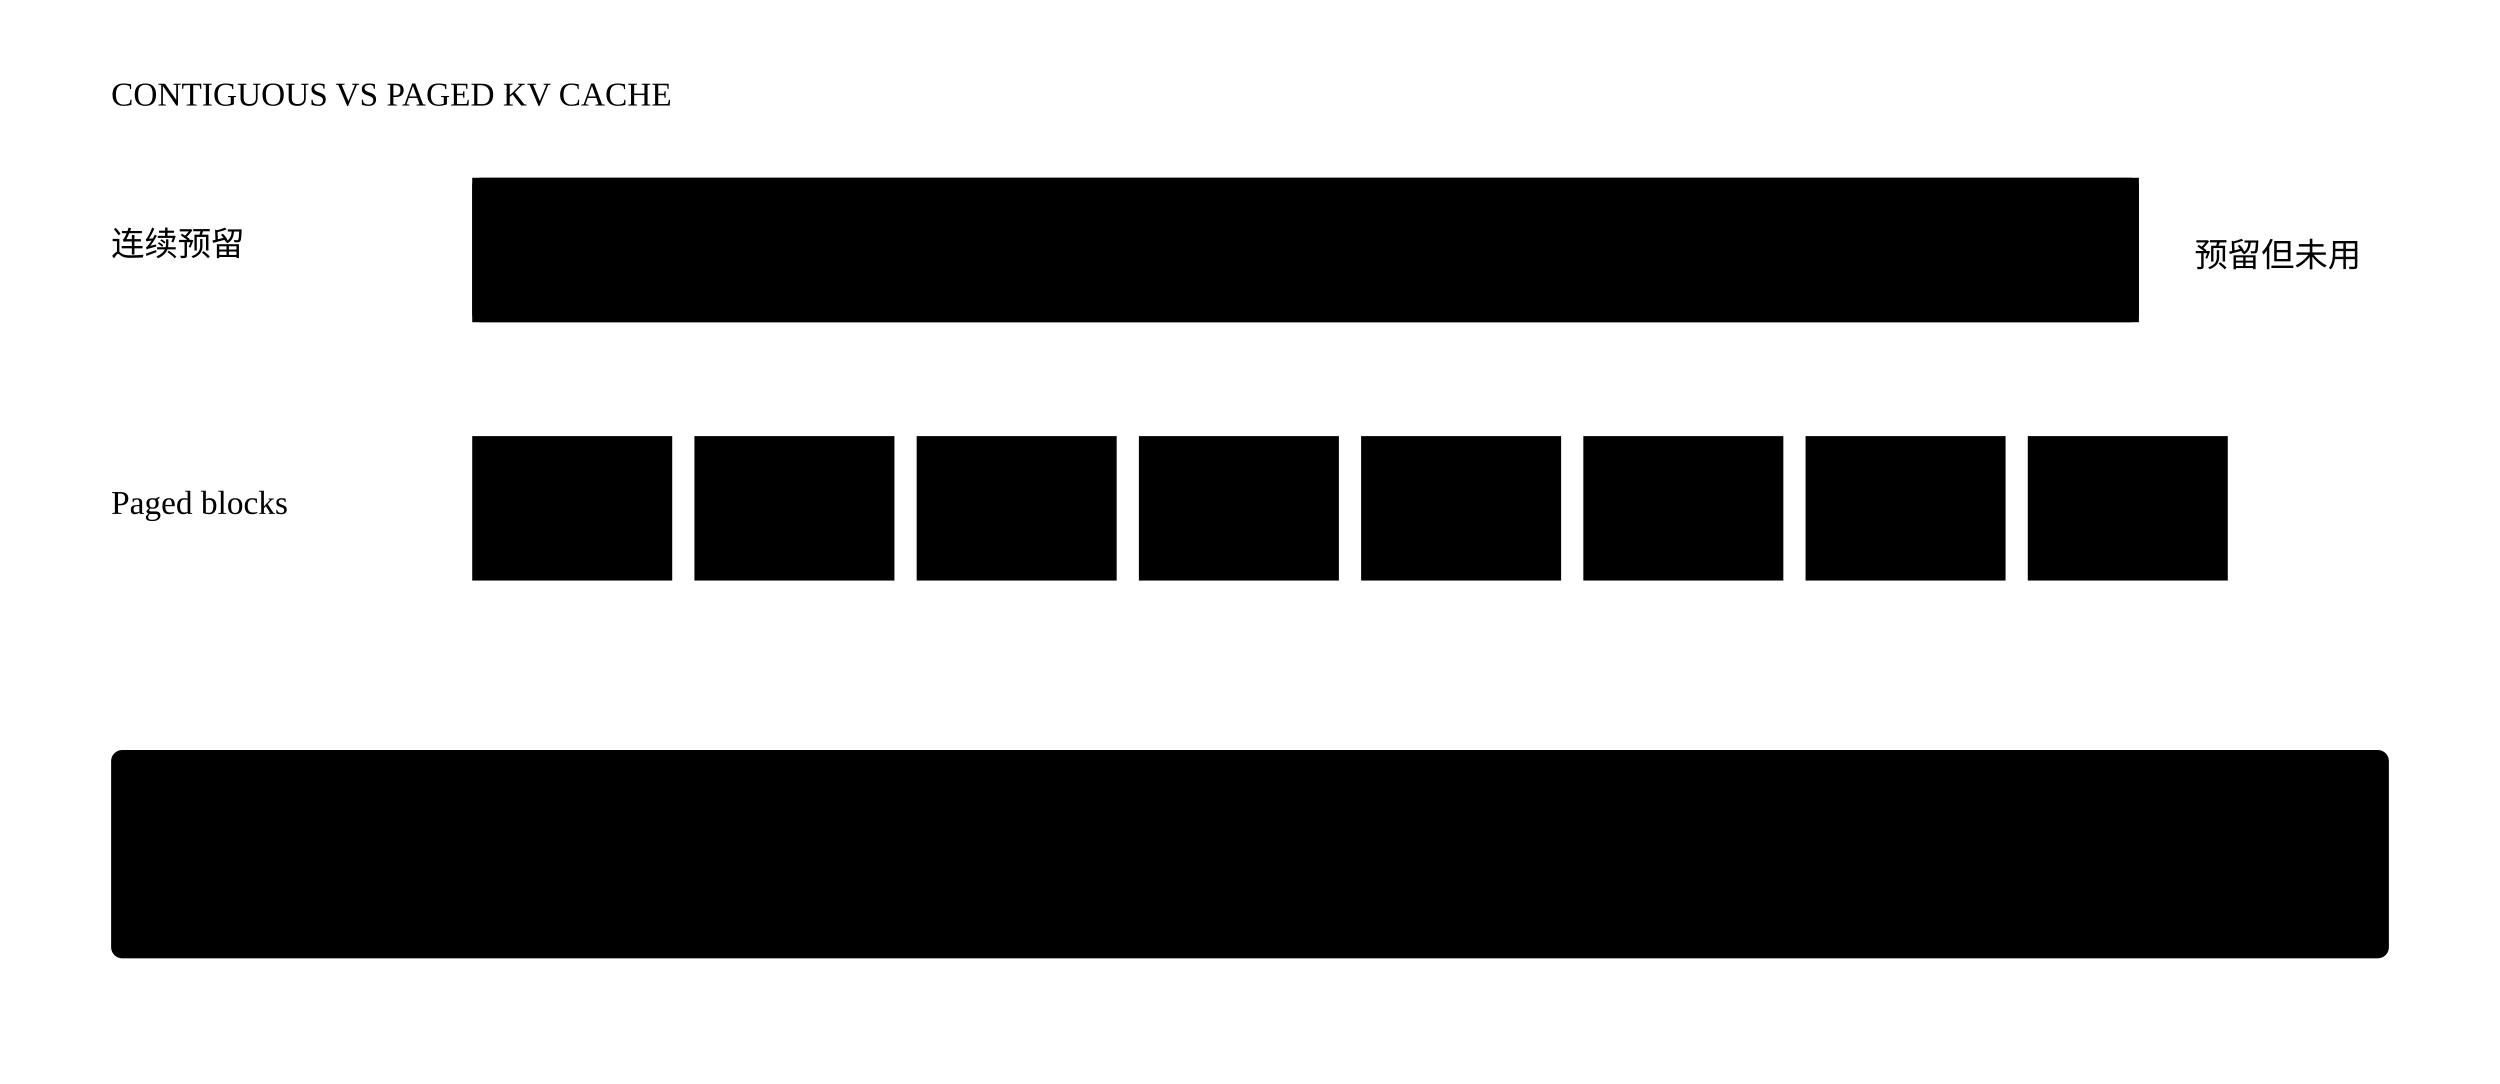
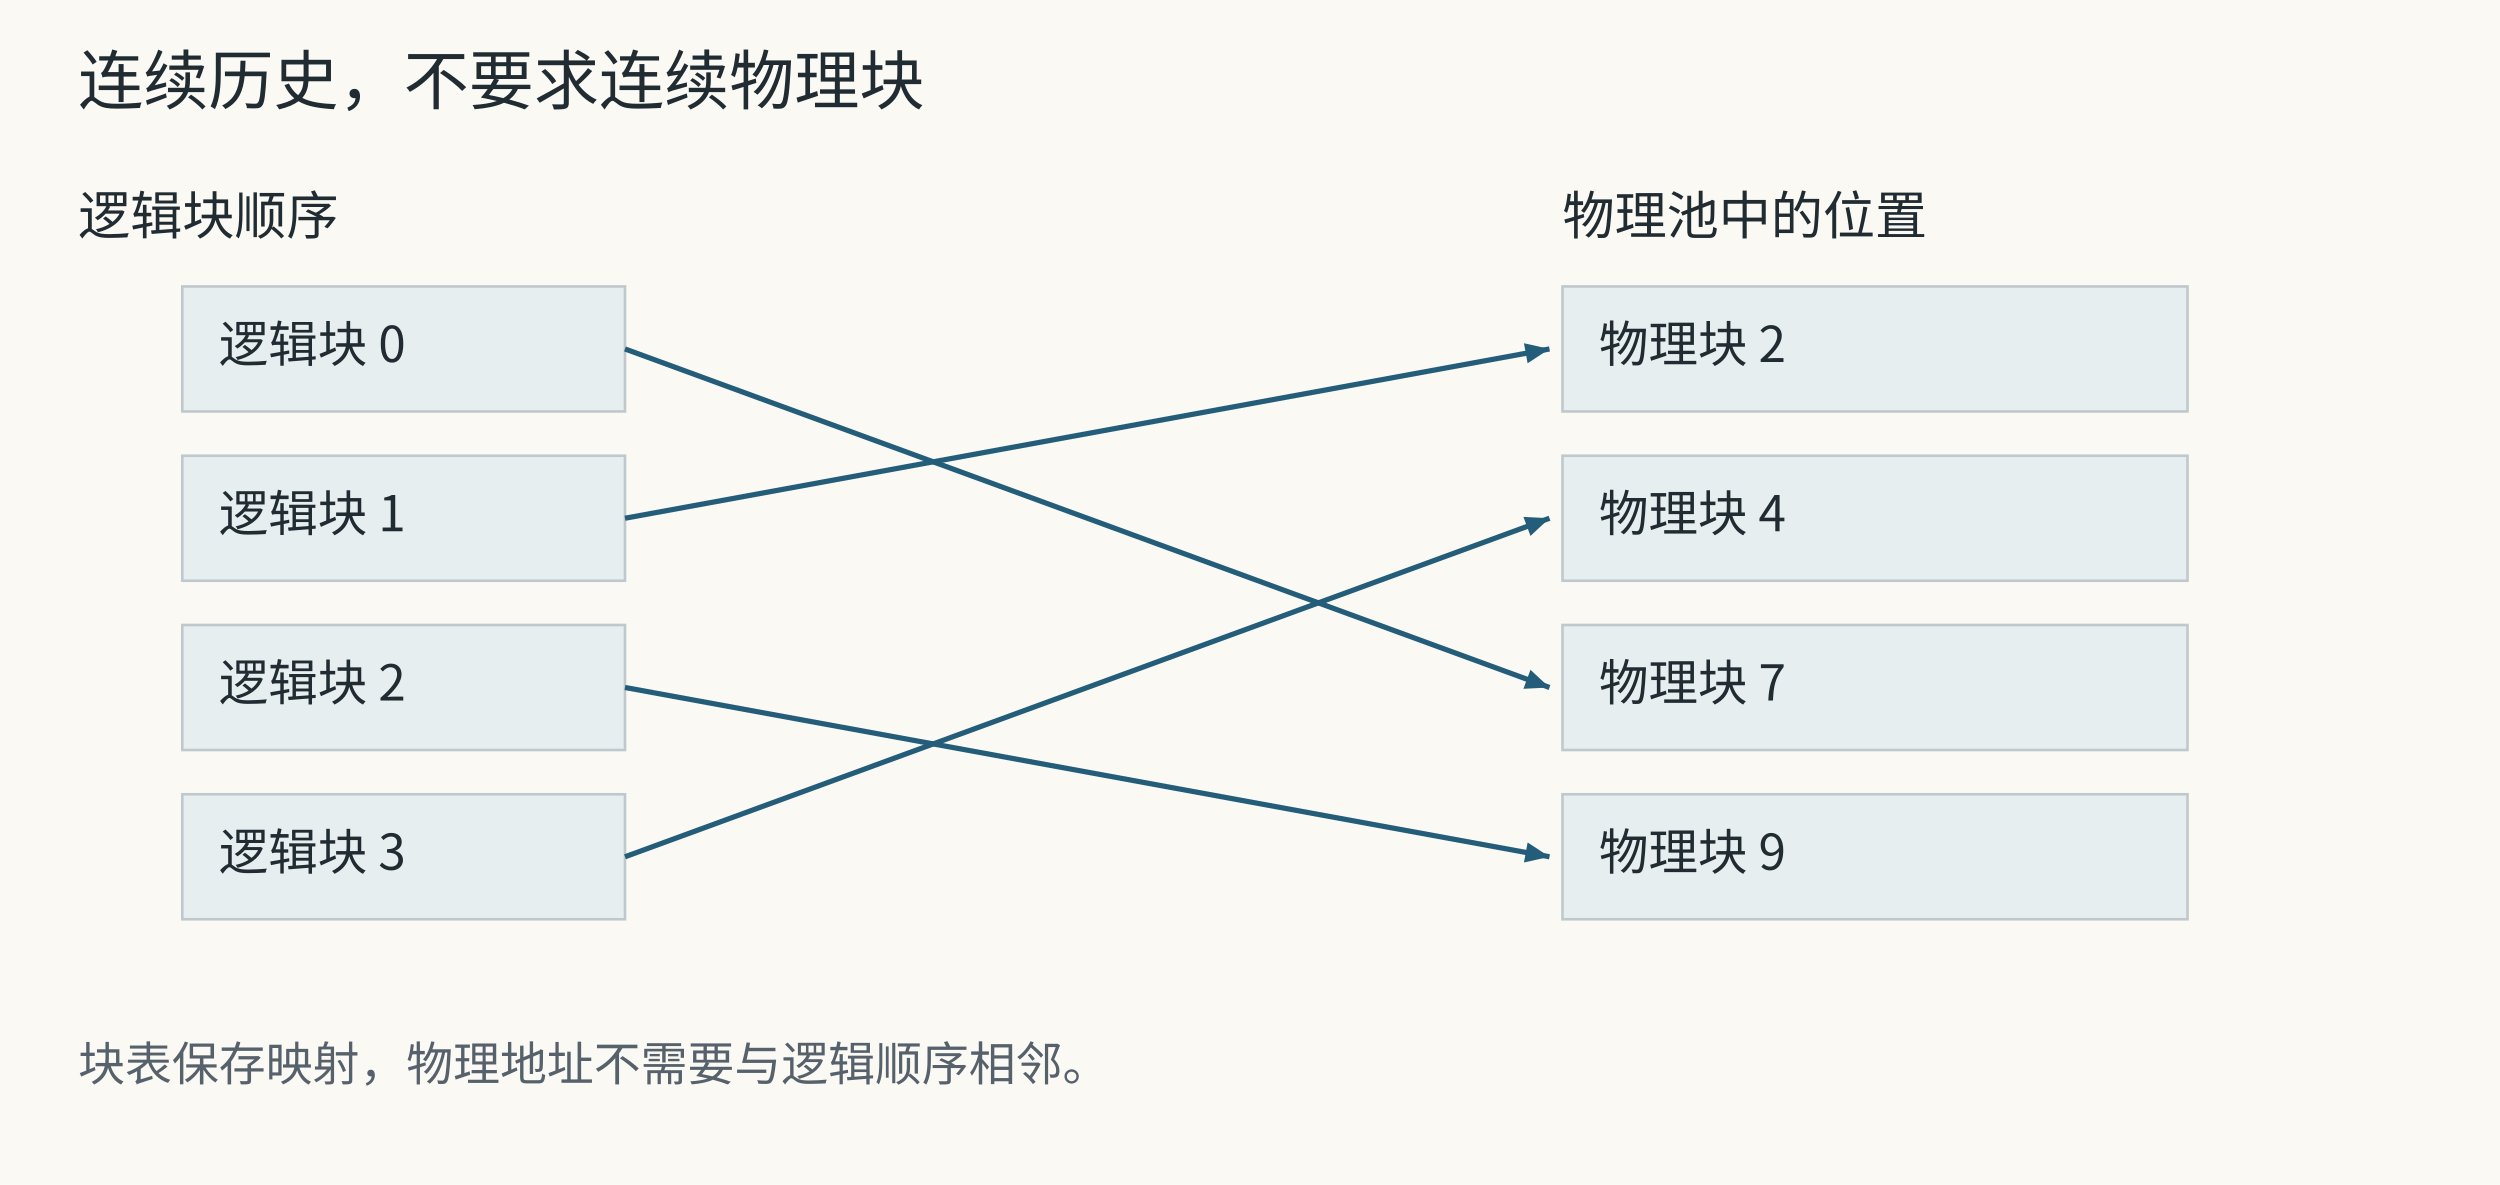
- <svg viewBox="0 0 900 390" role="img" aria-label="连续显存分配与分页 KV block 对比">
-   <text x="40" y="38" class="eyebrow">CONTIGUOUS VS PAGED KV CACHE</text>
-   <text x="40" y="92" class="label">连续预留</text>
-   <g class="memory">
-     <rect x="170" y="64" width="600" height="52" rx="3" />
-     <rect x="170" y="64" width="280" height="52" class="used" />
-     <rect x="450" y="64" width="320" height="52" class="waste" />
+ <svg xmlns="http://www.w3.org/2000/svg" viewBox="0 0 960 455" role="img" aria-label="连续历史，不要求连续物理块">
+   <rect width="960" height="455" fill="#faf9f4" />
+   <g font-family="Noto Sans CJK SC,system-ui,sans-serif">
+     <text x="30" y="40" font-size="25" fill="#202b32" text-anchor="start">连续历史，不要求连续物理块</text>
+     <text x="30" y="90" font-size="20" fill="#202b32" text-anchor="start">逻辑块顺序</text>
+     <text x="600" y="90" font-size="20" fill="#202b32" text-anchor="start">物理池中的位置</text>
+     <rect x="70" y="110" width="170" height="48" fill="#e7eef0" stroke="#bfc8cc" />
+     <text x="84" y="139" font-size="19" fill="#202b32" text-anchor="start">逻辑块 0</text>
+     <path d="M240 134 L595 264" stroke="#245d79" stroke-width="2" fill="none" />
+     <polygon points="595.0,264.0 585.0,264.5 587.7,257.2" fill="#245d79" />
+     <rect x="70" y="175" width="170" height="48" fill="#e7eef0" stroke="#bfc8cc" />
+     <text x="84" y="204" font-size="19" fill="#202b32" text-anchor="start">逻辑块 1</text>
+     <path d="M240 199 L595 134" stroke="#245d79" stroke-width="2" fill="none" />
+     <polygon points="595.0,134.0 586.6,139.5 585.2,131.8" fill="#245d79" />
+     <rect x="70" y="240" width="170" height="48" fill="#e7eef0" stroke="#bfc8cc" />
+     <text x="84" y="269" font-size="19" fill="#202b32" text-anchor="start">逻辑块 2</text>
+     <path d="M240 264 L595 329" stroke="#245d79" stroke-width="2" fill="none" />
+     <polygon points="595.0,329.0 585.2,331.2 586.6,323.5" fill="#245d79" />
+     <rect x="70" y="305" width="170" height="48" fill="#e7eef0" stroke="#bfc8cc" />
+     <text x="84" y="334" font-size="19" fill="#202b32" text-anchor="start">逻辑块 3</text>
+     <path d="M240 329 L595 199" stroke="#245d79" stroke-width="2" fill="none" />
+     <polygon points="595.0,199.0 587.7,205.8 585.0,198.5" fill="#245d79" />
+     <rect x="600" y="110" width="240" height="48" fill="#e7eef0" stroke="#bfc8cc" />
+     <text x="614" y="139" font-size="19" fill="#202b32" text-anchor="start">物理块 2</text>
+     <rect x="600" y="175" width="240" height="48" fill="#e7eef0" stroke="#bfc8cc" />
+     <text x="614" y="204" font-size="19" fill="#202b32" text-anchor="start">物理块 4</text>
+     <rect x="600" y="240" width="240" height="48" fill="#e7eef0" stroke="#bfc8cc" />
+     <text x="614" y="269" font-size="19" fill="#202b32" text-anchor="start">物理块 7</text>
+     <rect x="600" y="305" width="240" height="48" fill="#e7eef0" stroke="#bfc8cc" />
+     <text x="614" y="334" font-size="19" fill="#202b32" text-anchor="start">物理块 9</text>
+     <text x="30" y="415" font-size="18" fill="#56616b" text-anchor="start">块表保存映射，物理地址不需要与逻辑顺序相邻。</text>
  </g>
-   <text x="790" y="96" class="small">预留但未用</text>
-   <text x="40" y="185" class="label">Paged blocks</text>
-   <g class="pages">
-     <rect x="170" y="157" width="72" height="52" />
-     <rect x="250" y="157" width="72" height="52" />
-     <rect x="330" y="157" width="72" height="52" />
-     <rect x="410" y="157" width="72" height="52" />
-     <rect x="490" y="157" width="72" height="52" />
-     <rect x="570" y="157" width="72" height="52" />
-     <rect x="650" y="157" width="72" height="52" />
-     <rect x="730" y="157" width="72" height="52" />
-   </g>
-   <g class="small center">
-     <text x="206" y="189">A1</text>
-     <text x="286" y="189">B1</text>
-     <text x="366" y="189">A2</text>
-     <text x="446" y="189">C1</text>
-     <text x="526" y="189">B2</text>
-     <text x="606" y="189">free</text>
-     <text x="686" y="189">A3</text>
-     <text x="766" y="189">free</text>
-   </g>
-   <g class="box soft">
-     <rect x="40" y="270" width="820" height="75" rx="4" />
-   </g>
-   <text x="70" y="300" class="label">逻辑连续，物理不必连续</text>
-   <text x="70" y="325" class="small">减少外部碎片与大块预留，代价是 block table 和管理开销。</text>
</svg>
